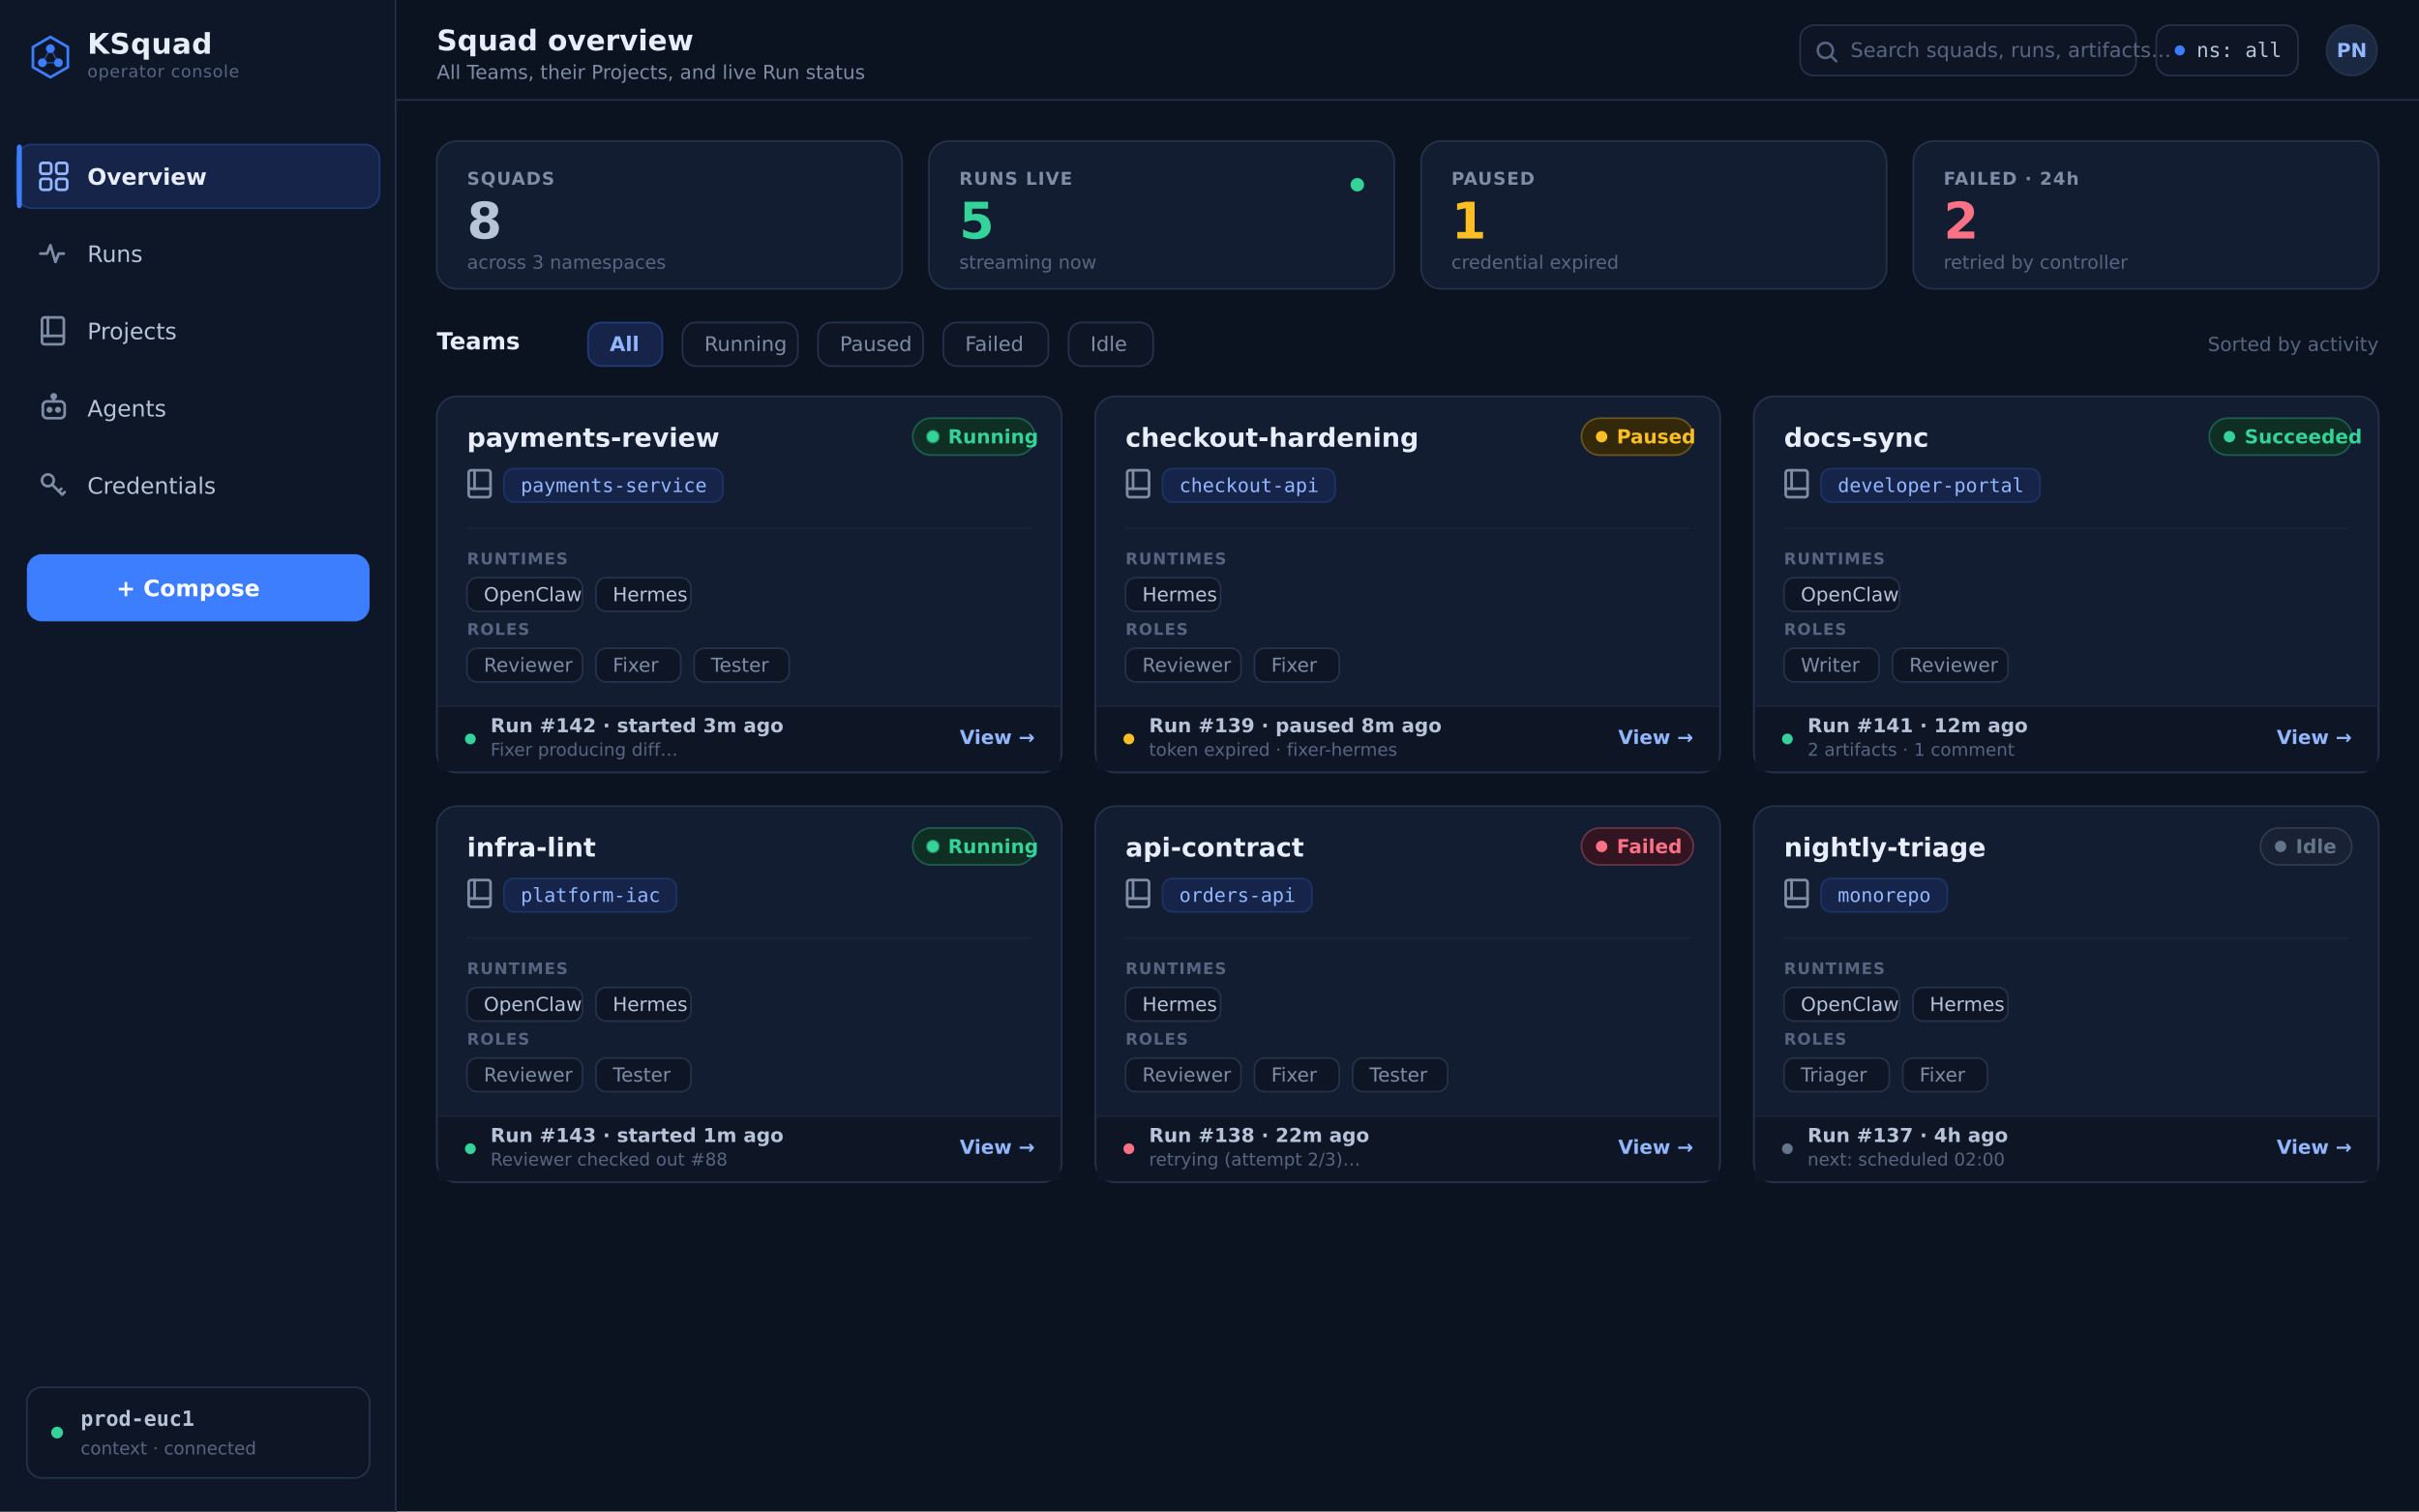
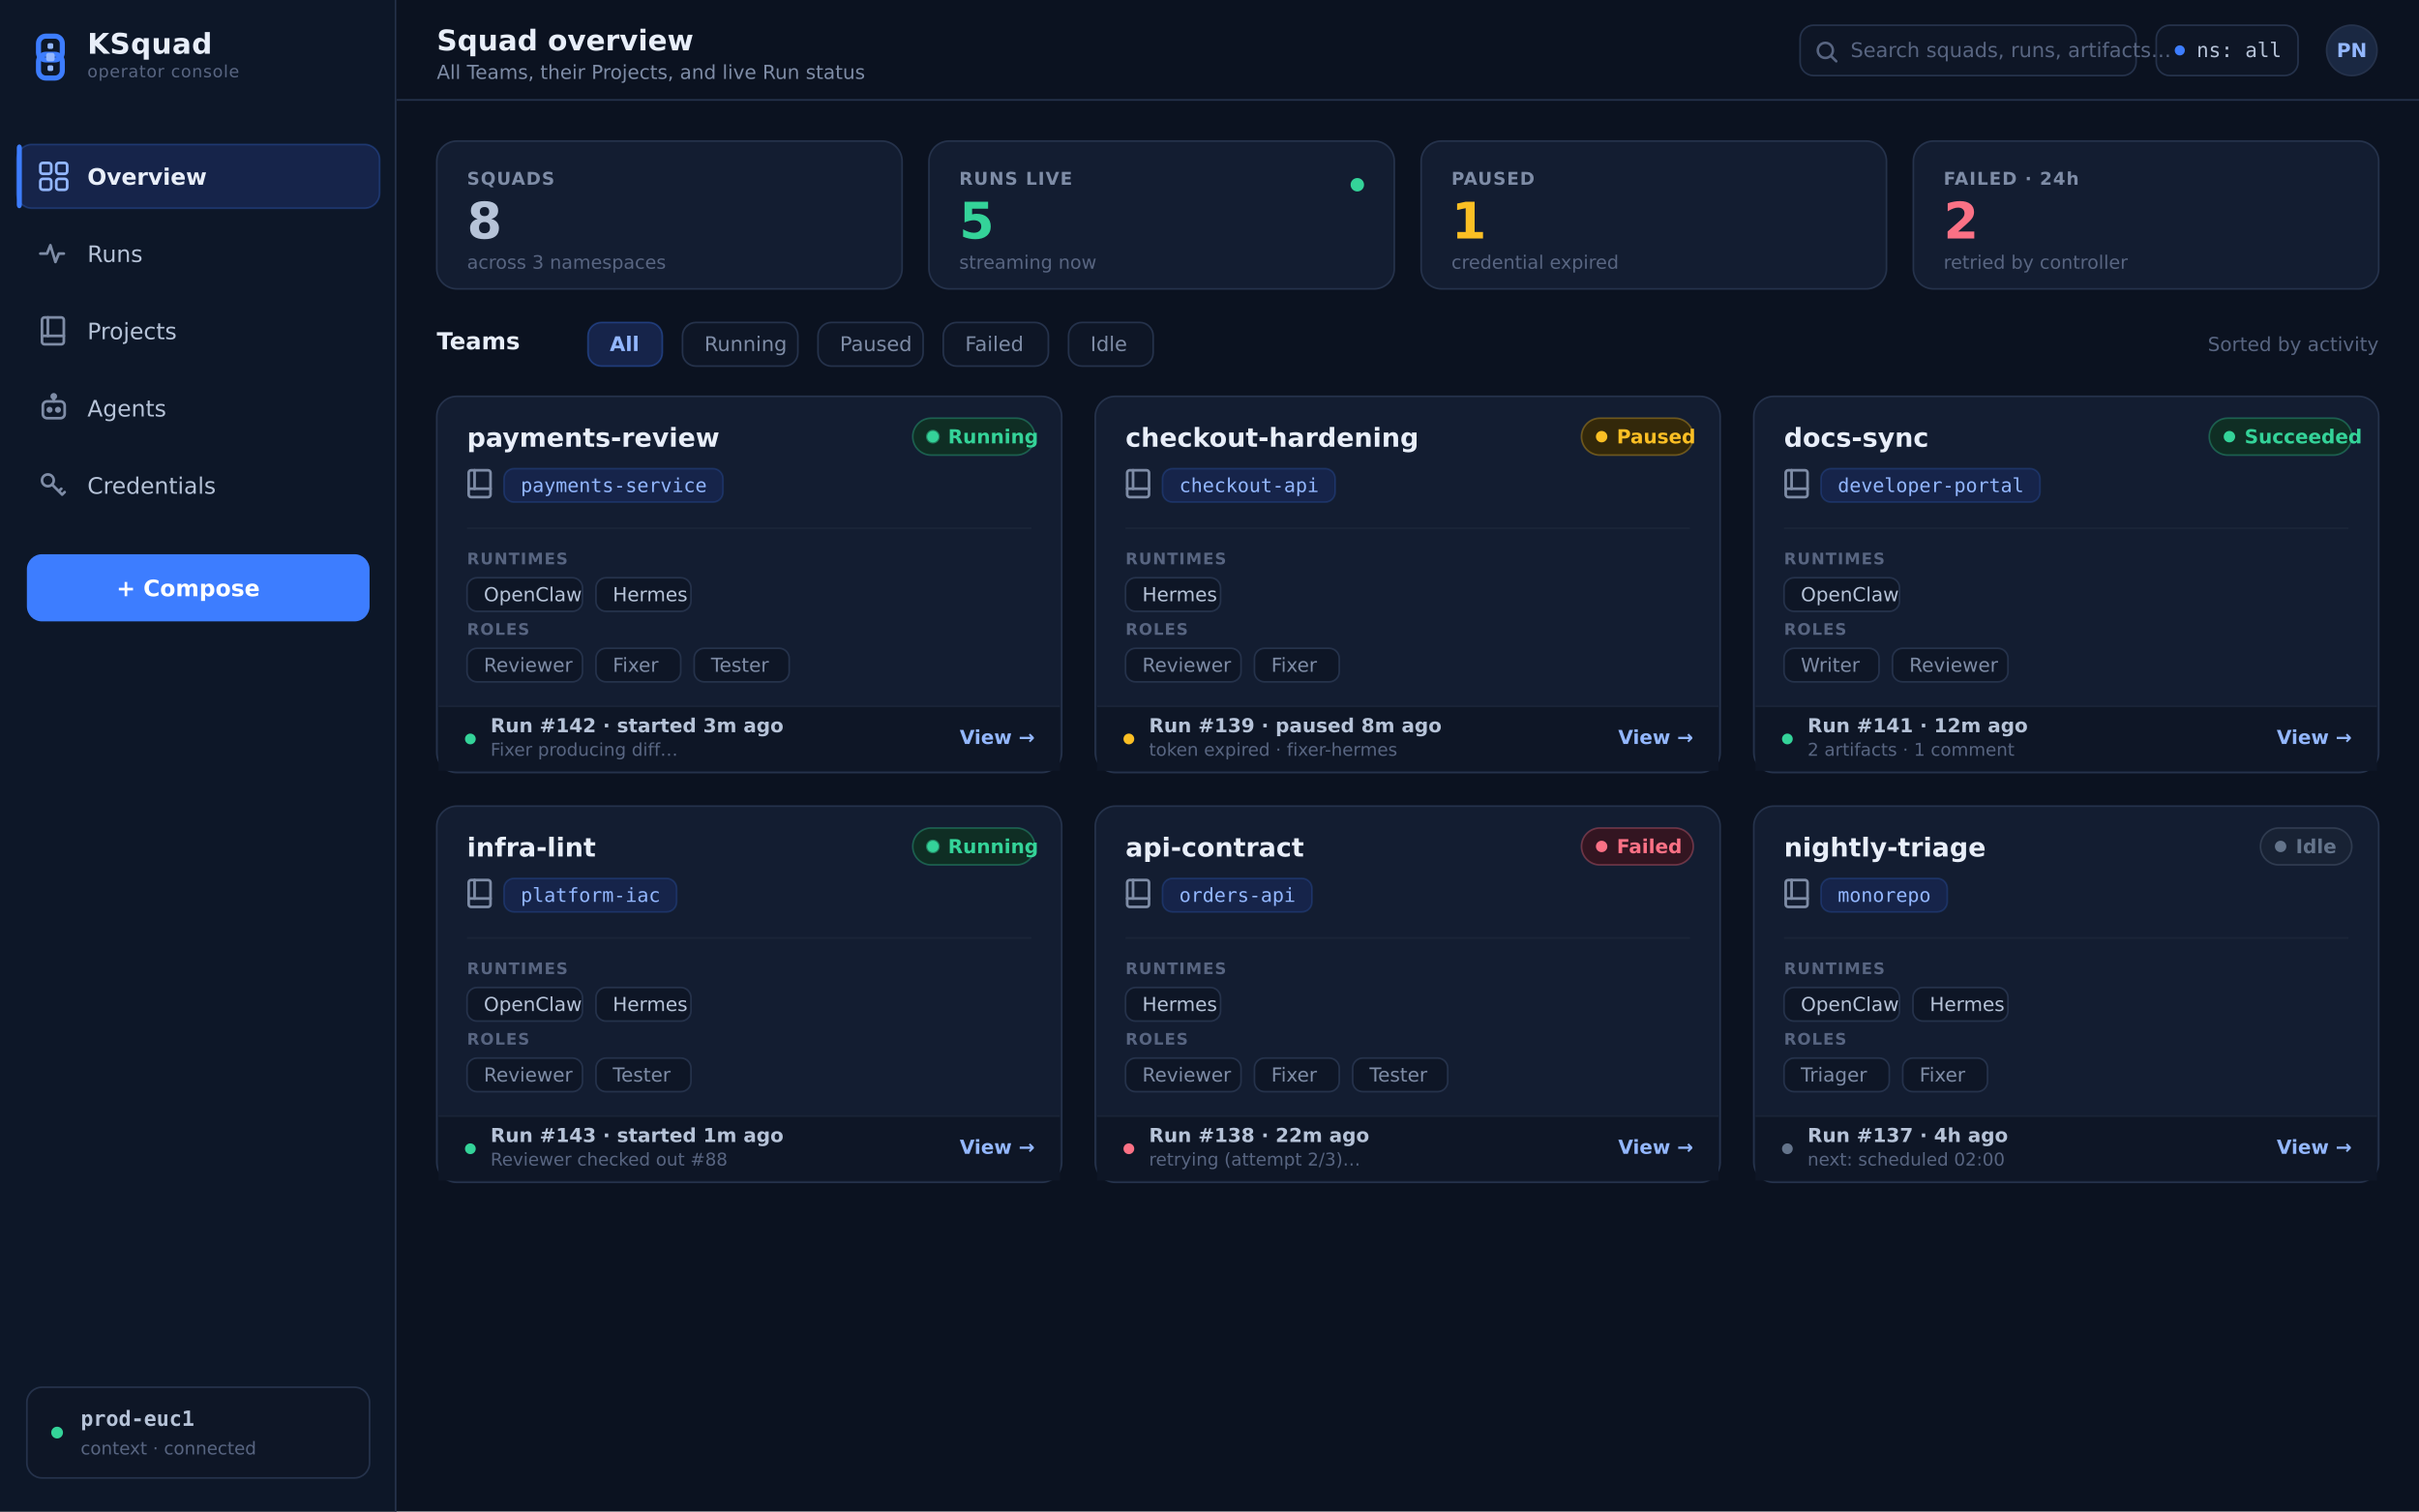
<svg xmlns="http://www.w3.org/2000/svg" width="1440" height="900" viewBox="0 0 1440 900" font-family="DejaVu Sans">
  <rect x="0" y="0" width="1440" height="900" rx="0" ry="0" fill="#0B1220" stroke="none" stroke-width="1" />
  <rect x="0" y="0" width="236" height="900" rx="0" ry="0" fill="#0D1728" stroke="none" stroke-width="1" />
  <rect x="235" y="0" width="1" height="900" rx="0" ry="0" fill="#25324B" stroke="none" stroke-width="1" />
-   <polygon points="40.4,28.0 40.4,40.0 30.0,46.0 19.6,40.0 19.6,28.0 30.0,22.0" fill="none" stroke="#3D7DFF" stroke-width="1.6" />
-   <path d="M30 28.96 L25.2 37.36 L34.8 37.36 Z" fill="none" stroke="#3D7DFF" stroke-width="1" opacity="0.45" />
-   <circle cx="30" cy="28.96" r="2.6" fill="#3D7DFF" />
-   <circle cx="25.2" cy="37.36" r="2.6" fill="#3D7DFF" />
-   <circle cx="34.8" cy="37.36" r="2.6" fill="#3D7DFF" />
+   <g transform="translate(30,34) scale(0.33735) translate(-50,-50)">
+     <rect x="29" y="45" width="42" height="42" rx="13" fill="none" stroke="#3D7DFF" stroke-width="9" />
+     <rect x="29" y="13" width="42" height="42" rx="13" fill="none" stroke="#3D7DFF" stroke-width="9" />
+     <rect x="45" y="25.5" width="10" height="10" rx="2.8" fill="#93B7FF" />
+     <rect x="45" y="64.5" width="10" height="10" rx="2.8" fill="#93B7FF" />
+     <rect x="42.5" y="42.5" width="15" height="15" rx="4.2" fill="#93B7FF" />
+   </g>
  <text x="52" y="32" font-family="DejaVu Sans" font-size="17" fill="#E8EEF9" font-weight="700" text-anchor="start" letter-spacing="0.2">KSquad</text>
  <text x="52" y="46" font-family="DejaVu Sans" font-size="10" fill="#586581" font-weight="400" text-anchor="start" letter-spacing="0.4">operator console</text>
  <rect x="10" y="86" width="216" height="38" rx="9" ry="9" fill="#16244A" stroke="#3D7DFF44" stroke-width="1" />
  <rect x="10" y="86" width="3" height="38" rx="2" ry="2" fill="#3D7DFF" stroke="none" stroke-width="1" />
  <g fill="none" stroke="#93B7FF" stroke-width="1.6" stroke-linecap="round" stroke-linejoin="round">
    <rect x="24" y="97" width="6.5" height="6.5" rx="1.5" />
    <rect x="33.5" y="97" width="6.5" height="6.5" rx="1.5" />
    <rect x="24" y="106.5" width="6.5" height="6.5" rx="1.5" />
    <rect x="33.5" y="106.5" width="6.5" height="6.5" rx="1.5" />
  </g>
  <text x="52" y="110" font-family="DejaVu Sans" font-size="13.5" fill="#E8EEF9" font-weight="600" text-anchor="start">Overview</text>
  <g fill="none" stroke="#7E8CA6" stroke-width="1.6" stroke-linecap="round" stroke-linejoin="round">
    <path d="M24 151 h4 l2 -5 l3 10 l2 -5 h3" />
  </g>
  <text x="52" y="156" font-family="DejaVu Sans" font-size="13.5" fill="#B6C3D8" font-weight="500" text-anchor="start">Runs</text>
  <g fill="none" stroke="#7E8CA6" stroke-width="1.6" stroke-linecap="round" stroke-linejoin="round">
    <rect x="25" y="189" width="13" height="16" rx="1.5" />
    <path d="M25 200 h13" />
    <path d="M28.5 189 v11" />
  </g>
  <text x="52" y="202" font-family="DejaVu Sans" font-size="13.5" fill="#B6C3D8" font-weight="500" text-anchor="start">Projects</text>
  <g fill="none" stroke="#7E8CA6" stroke-width="1.6" stroke-linecap="round" stroke-linejoin="round">
    <rect x="25.5" y="239" width="13" height="10" rx="2.5" />
    <path d="M32 236 v3" />
    <circle cx="32" cy="236" r="1.2" fill="#7E8CA6" />
    <circle cx="29.5" cy="244" r="1" fill="#7E8CA6" />
    <circle cx="34.5" cy="244" r="1" fill="#7E8CA6" />
  </g>
  <text x="52" y="248" font-family="DejaVu Sans" font-size="13.5" fill="#B6C3D8" font-weight="500" text-anchor="start">Agents</text>
  <g fill="none" stroke="#7E8CA6" stroke-width="1.6" stroke-linecap="round" stroke-linejoin="round">
    <circle cx="28.5" cy="286" r="3.5" />
    <path d="M31 288.5 l6 6 M35 292.5 l1.5 -1.5 M37 294.5 l1.5 -1.5" />
  </g>
  <text x="52" y="294" font-family="DejaVu Sans" font-size="13.5" fill="#B6C3D8" font-weight="500" text-anchor="start">Credentials</text>
  <rect x="16" y="330" width="204" height="40" rx="9" ry="9" fill="#3D7DFF" stroke="none" stroke-width="1" />
  <text x="112" y="355" font-family="DejaVu Sans" font-size="13.5" fill="#fff" font-weight="600" text-anchor="middle">+  Compose</text>
  <rect x="16" y="826" width="204" height="54" rx="9" ry="9" fill="#0E1626" stroke="#25324B" stroke-width="1" />
  <circle cx="34" cy="853" r="3.5" fill="#34D399" />
  <text x="48" y="849" font-family="DejaVu Sans Mono" font-size="12.5" fill="#B6C3D8" font-weight="600" text-anchor="start">prod-euc1</text>
  <text x="48" y="866" font-family="DejaVu Sans" font-size="10.5" fill="#586581" font-weight="400" text-anchor="start">context · connected</text>
  <rect x="236" y="0" width="1204" height="60" rx="0" ry="0" fill="#0B1220" stroke="none" stroke-width="1" />
  <rect x="236" y="59" width="1204" height="1" rx="0" ry="0" fill="#25324B" stroke="none" stroke-width="1" />
  <text x="260" y="30" font-family="DejaVu Sans" font-size="17" fill="#E8EEF9" font-weight="700" text-anchor="start">Squad overview</text>
  <text x="260" y="47" font-family="DejaVu Sans" font-size="11.5" fill="#7E8CA6" font-weight="400" text-anchor="start">All Teams, their Projects, and live Run status</text>
  <circle cx="1400" cy="30" r="15" fill="#1A2842" stroke="#25324B" />
  <text x="1400" y="34" font-family="DejaVu Sans" font-size="11.5" fill="#93B7FF" font-weight="700" text-anchor="middle">PN</text>
  <rect x="1283.6" y="15" width="84.4" height="30" rx="8" ry="8" fill="#0E1626" stroke="#25324B" stroke-width="1" />
  <circle cx="1297.6" cy="30" r="3" fill="#3D7DFF" />
  <text x="1307.6" y="34" font-family="DejaVu Sans Mono" font-size="12" fill="#B6C3D8" font-weight="400" text-anchor="start">ns: all</text>
  <rect x="1071.6" y="15" width="200" height="30" rx="8" ry="8" fill="#0E1626" stroke="#25324B" stroke-width="1" />
  <circle cx="1086.6" cy="30" r="4.5" fill="none" stroke="#586581" stroke-width="1.5" />
  <path d="M1090.1 33.5 l3 3" stroke="#586581" stroke-width="1.5" stroke-linecap="round" />
  <text x="1101.6" y="34" font-family="DejaVu Sans" font-size="12" fill="#586581" font-weight="400" text-anchor="start">Search squads, runs, artifacts…</text>
  <rect x="260" y="84" width="277" height="88" rx="12" ry="12" fill="#131D31" stroke="#25324B" stroke-width="1" />
  <text x="278" y="110" font-family="DejaVu Sans" font-size="10.5" fill="#7E8CA6" font-weight="600" text-anchor="start" letter-spacing="0.6">SQUADS</text>
  <text x="278" y="142" font-family="DejaVu Sans" font-size="30" fill="#B6C3D8" font-weight="700" text-anchor="start">8</text>
  <text x="278" y="160" font-family="DejaVu Sans" font-size="11" fill="#586581" font-weight="400" text-anchor="start">across 3 namespaces</text>
  <rect x="553" y="84" width="277" height="88" rx="12" ry="12" fill="#131D31" stroke="#25324B" stroke-width="1" />
  <text x="571" y="110" font-family="DejaVu Sans" font-size="10.5" fill="#7E8CA6" font-weight="600" text-anchor="start" letter-spacing="0.6">RUNS LIVE</text>
  <text x="571" y="142" font-family="DejaVu Sans" font-size="30" fill="#34D399" font-weight="700" text-anchor="start">5</text>
  <text x="571" y="160" font-family="DejaVu Sans" font-size="11" fill="#586581" font-weight="400" text-anchor="start">streaming now</text>
  <circle cx="808" cy="110" r="4" fill="#34D399">
    <animate attributeName="opacity" values="1;0.3;1" dur="1.6s" repeatCount="indefinite" />
  </circle>
  <rect x="846" y="84" width="277" height="88" rx="12" ry="12" fill="#131D31" stroke="#25324B" stroke-width="1" />
  <text x="864" y="110" font-family="DejaVu Sans" font-size="10.5" fill="#7E8CA6" font-weight="600" text-anchor="start" letter-spacing="0.6">PAUSED</text>
  <text x="864" y="142" font-family="DejaVu Sans" font-size="30" fill="#FBBF24" font-weight="700" text-anchor="start">1</text>
  <text x="864" y="160" font-family="DejaVu Sans" font-size="11" fill="#586581" font-weight="400" text-anchor="start">credential expired</text>
  <rect x="1139" y="84" width="277" height="88" rx="12" ry="12" fill="#131D31" stroke="#25324B" stroke-width="1" />
  <text x="1157" y="110" font-family="DejaVu Sans" font-size="10.5" fill="#7E8CA6" font-weight="600" text-anchor="start" letter-spacing="0.6">FAILED · 24h</text>
  <text x="1157" y="142" font-family="DejaVu Sans" font-size="30" fill="#FB7185" font-weight="700" text-anchor="start">2</text>
  <text x="1157" y="160" font-family="DejaVu Sans" font-size="11" fill="#586581" font-weight="400" text-anchor="start">retried by controller</text>
  <text x="260" y="208" font-family="DejaVu Sans" font-size="14" fill="#E8EEF9" font-weight="700" text-anchor="start">Teams</text>
  <rect x="350" y="192" width="44.285" height="26" rx="8" ry="8" fill="#16244A" stroke="#3D7DFF55" stroke-width="1" />
  <text x="363" y="209" font-family="DejaVu Sans" font-size="12" fill="#93B7FF" font-weight="600" text-anchor="start">All</text>
  <rect x="406.285" y="192" width="68.665" height="26" rx="8" ry="8" fill="#0E1626" stroke="#25324B" stroke-width="1" />
  <text x="419.285" y="209" font-family="DejaVu Sans" font-size="12" fill="#7E8CA6" font-weight="500" text-anchor="start">Running</text>
  <rect x="486.95" y="192" width="62.57" height="26" rx="8" ry="8" fill="#0E1626" stroke="#25324B" stroke-width="1" />
  <text x="499.95" y="209" font-family="DejaVu Sans" font-size="12" fill="#7E8CA6" font-weight="500" text-anchor="start">Paused</text>
  <rect x="561.52" y="192" width="62.57" height="26" rx="8" ry="8" fill="#0E1626" stroke="#25324B" stroke-width="1" />
  <text x="574.52" y="209" font-family="DejaVu Sans" font-size="12" fill="#7E8CA6" font-weight="500" text-anchor="start">Failed</text>
  <rect x="636.09" y="192" width="50.38" height="26" rx="8" ry="8" fill="#0E1626" stroke="#25324B" stroke-width="1" />
  <text x="649.09" y="209" font-family="DejaVu Sans" font-size="12" fill="#7E8CA6" font-weight="500" text-anchor="start">Idle</text>
  <text x="1416" y="209" font-family="DejaVu Sans" font-size="11.5" fill="#586581" font-weight="400" text-anchor="end">Sorted by activity</text>
  <rect x="260" y="236" width="372" height="224" rx="12" ry="12" fill="#131D31" stroke="#25324B" stroke-width="1" />
  <text x="278" y="266" font-family="DejaVu Sans" font-size="15.5" fill="#E8EEF9" font-weight="700" text-anchor="start">payments-review</text>
  <rect x="543.335" y="249" width="72.665" height="22" rx="11" ry="11" fill="#0F2E24" stroke="#34D39955" stroke-width="1" />
  <circle cx="555.335" cy="260" r="3.4" fill="#34D399" />
  <circle cx="555.335" cy="260" r="3.4" fill="none" stroke="#34D399" stroke-width="1.4" opacity="0.5">
    <animate attributeName="r" values="3.4;8;3.4" dur="1.8s" repeatCount="indefinite" />
    <animate attributeName="opacity" values="0.55;0;0.55" dur="1.8s" repeatCount="indefinite" />
  </circle>
  <text x="564.335" y="264" font-family="DejaVu Sans" font-size="11.5" fill="#34D399" font-weight="600" text-anchor="start">Running</text>
  <g fill="none" stroke="#7E8CA6" stroke-width="1.6" stroke-linecap="round" stroke-linejoin="round">
    <rect x="279" y="280" width="13" height="16" rx="1.5" />
    <path d="M279 291 h13" />
    <path d="M282.5 280 v11" />
  </g>
  <rect x="300" y="279" width="130.4" height="20" rx="6" ry="6" fill="#16244A" stroke="#3D7DFF33" stroke-width="1" />
  <text x="310" y="293" font-family="DejaVu Sans Mono" font-size="11.5" fill="#93B7FF" font-weight="400" text-anchor="start">payments-service</text>
  <rect x="278" y="314" width="336" height="1" rx="0" ry="0" fill="#1A2438" stroke="none" stroke-width="1" />
  <text x="278" y="336" font-family="DejaVu Sans" font-size="9.5" fill="#586581" font-weight="600" text-anchor="start" letter-spacing="0.6">RUNTIMES</text>
  <rect x="278" y="344" width="68.76" height="20" rx="6" ry="6" fill="#0E1626" stroke="#25324B" stroke-width="1" />
  <text x="288" y="358" font-family="DejaVu Sans" font-size="11.5" fill="#B6C3D8" font-weight="400" text-anchor="start">OpenClaw</text>
  <rect x="354.76" y="344" width="56.57" height="20" rx="6" ry="6" fill="#0E1626" stroke="#25324B" stroke-width="1" />
  <text x="364.76" y="358" font-family="DejaVu Sans" font-size="11.5" fill="#B6C3D8" font-weight="400" text-anchor="start">Hermes</text>
  <text x="278" y="378" font-family="DejaVu Sans" font-size="9.5" fill="#586581" font-weight="600" text-anchor="start" letter-spacing="0.6">ROLES</text>
  <rect x="278" y="386" width="68.76" height="20" rx="6" ry="6" fill="#0E1626" stroke="#25324B" stroke-width="1" />
  <text x="288" y="400" font-family="DejaVu Sans" font-size="11.5" fill="#7E8CA6" font-weight="400" text-anchor="start">Reviewer</text>
  <rect x="354.76" y="386" width="50.475" height="20" rx="6" ry="6" fill="#0E1626" stroke="#25324B" stroke-width="1" />
  <text x="364.76" y="400" font-family="DejaVu Sans" font-size="11.5" fill="#7E8CA6" font-weight="400" text-anchor="start">Fixer</text>
  <rect x="413.235" y="386" width="56.57" height="20" rx="6" ry="6" fill="#0E1626" stroke="#25324B" stroke-width="1" />
  <text x="423.235" y="400" font-family="DejaVu Sans" font-size="11.5" fill="#7E8CA6" font-weight="400" text-anchor="start">Tester</text>
  <rect x="261" y="420" width="370" height="39" rx="0" ry="0" fill="#0E1626" stroke="none" stroke-width="1" />
  <rect x="261" y="420" width="370" height="1" rx="0" ry="0" fill="#1A2438" stroke="none" stroke-width="1" />
  <circle cx="280" cy="440" r="3.2" fill="#34D399" />
  <text x="292" y="436" font-family="DejaVu Sans" font-size="11.5" fill="#B6C3D8" font-weight="600" text-anchor="start">Run #142 · started 3m ago</text>
  <text x="292" y="450" font-family="DejaVu Sans" font-size="10.5" fill="#586581" font-weight="400" text-anchor="start">Fixer producing diff…</text>
  <text x="616" y="443" font-family="DejaVu Sans" font-size="11.5" fill="#93B7FF" font-weight="600" text-anchor="end">View →</text>
  <rect x="652" y="236" width="372" height="224" rx="12" ry="12" fill="#131D31" stroke="#25324B" stroke-width="1" />
  <text x="670" y="266" font-family="DejaVu Sans" font-size="15.5" fill="#E8EEF9" font-weight="700" text-anchor="start">checkout-hardening</text>
  <rect x="941.43" y="249" width="66.57" height="22" rx="11" ry="11" fill="#33280A" stroke="#FBBF2455" stroke-width="1" />
  <circle cx="953.43" cy="260" r="3.4" fill="#FBBF24" />
  <text x="962.43" y="264" font-family="DejaVu Sans" font-size="11.5" fill="#FBBF24" font-weight="600" text-anchor="start">Paused</text>
  <g fill="none" stroke="#7E8CA6" stroke-width="1.6" stroke-linecap="round" stroke-linejoin="round">
    <rect x="671" y="280" width="13" height="16" rx="1.5" />
    <path d="M671 291 h13" />
    <path d="M674.5 280 v11" />
  </g>
  <rect x="692" y="279" width="102.8" height="20" rx="6" ry="6" fill="#16244A" stroke="#3D7DFF33" stroke-width="1" />
  <text x="702" y="293" font-family="DejaVu Sans Mono" font-size="11.5" fill="#93B7FF" font-weight="400" text-anchor="start">checkout-api</text>
  <rect x="670" y="314" width="336" height="1" rx="0" ry="0" fill="#1A2438" stroke="none" stroke-width="1" />
  <text x="670" y="336" font-family="DejaVu Sans" font-size="9.5" fill="#586581" font-weight="600" text-anchor="start" letter-spacing="0.6">RUNTIMES</text>
  <rect x="670" y="344" width="56.57" height="20" rx="6" ry="6" fill="#0E1626" stroke="#25324B" stroke-width="1" />
  <text x="680" y="358" font-family="DejaVu Sans" font-size="11.5" fill="#B6C3D8" font-weight="400" text-anchor="start">Hermes</text>
  <text x="670" y="378" font-family="DejaVu Sans" font-size="9.5" fill="#586581" font-weight="600" text-anchor="start" letter-spacing="0.6">ROLES</text>
  <rect x="670" y="386" width="68.76" height="20" rx="6" ry="6" fill="#0E1626" stroke="#25324B" stroke-width="1" />
  <text x="680" y="400" font-family="DejaVu Sans" font-size="11.5" fill="#7E8CA6" font-weight="400" text-anchor="start">Reviewer</text>
  <rect x="746.76" y="386" width="50.475" height="20" rx="6" ry="6" fill="#0E1626" stroke="#25324B" stroke-width="1" />
  <text x="756.76" y="400" font-family="DejaVu Sans" font-size="11.5" fill="#7E8CA6" font-weight="400" text-anchor="start">Fixer</text>
  <rect x="653" y="420" width="370" height="39" rx="0" ry="0" fill="#0E1626" stroke="none" stroke-width="1" />
  <rect x="653" y="420" width="370" height="1" rx="0" ry="0" fill="#1A2438" stroke="none" stroke-width="1" />
  <circle cx="672" cy="440" r="3.2" fill="#FBBF24" />
  <text x="684" y="436" font-family="DejaVu Sans" font-size="11.5" fill="#B6C3D8" font-weight="600" text-anchor="start">Run #139 · paused 8m ago</text>
  <text x="684" y="450" font-family="DejaVu Sans" font-size="10.5" fill="#586581" font-weight="400" text-anchor="start">token expired · fixer-hermes</text>
  <text x="1008" y="443" font-family="DejaVu Sans" font-size="11.5" fill="#93B7FF" font-weight="600" text-anchor="end">View →</text>
  <rect x="1044" y="236" width="372" height="224" rx="12" ry="12" fill="#131D31" stroke="#25324B" stroke-width="1" />
  <text x="1062" y="266" font-family="DejaVu Sans" font-size="15.5" fill="#E8EEF9" font-weight="700" text-anchor="start">docs-sync</text>
  <rect x="1315.145" y="249" width="84.855" height="22" rx="11" ry="11" fill="#0F2E24" stroke="#34D39955" stroke-width="1" />
  <circle cx="1327.145" cy="260" r="3.4" fill="#34D399" />
  <text x="1336.145" y="264" font-family="DejaVu Sans" font-size="11.5" fill="#34D399" font-weight="600" text-anchor="start">Succeeded</text>
  <g fill="none" stroke="#7E8CA6" stroke-width="1.6" stroke-linecap="round" stroke-linejoin="round">
    <rect x="1063" y="280" width="13" height="16" rx="1.5" />
    <path d="M1063 291 h13" />
    <path d="M1066.5 280 v11" />
  </g>
  <rect x="1084" y="279" width="130.4" height="20" rx="6" ry="6" fill="#16244A" stroke="#3D7DFF33" stroke-width="1" />
  <text x="1094" y="293" font-family="DejaVu Sans Mono" font-size="11.5" fill="#93B7FF" font-weight="400" text-anchor="start">developer-portal</text>
  <rect x="1062" y="314" width="336" height="1" rx="0" ry="0" fill="#1A2438" stroke="none" stroke-width="1" />
  <text x="1062" y="336" font-family="DejaVu Sans" font-size="9.5" fill="#586581" font-weight="600" text-anchor="start" letter-spacing="0.6">RUNTIMES</text>
  <rect x="1062" y="344" width="68.76" height="20" rx="6" ry="6" fill="#0E1626" stroke="#25324B" stroke-width="1" />
  <text x="1072" y="358" font-family="DejaVu Sans" font-size="11.5" fill="#B6C3D8" font-weight="400" text-anchor="start">OpenClaw</text>
  <text x="1062" y="378" font-family="DejaVu Sans" font-size="9.5" fill="#586581" font-weight="600" text-anchor="start" letter-spacing="0.6">ROLES</text>
  <rect x="1062" y="386" width="56.57" height="20" rx="6" ry="6" fill="#0E1626" stroke="#25324B" stroke-width="1" />
  <text x="1072" y="400" font-family="DejaVu Sans" font-size="11.5" fill="#7E8CA6" font-weight="400" text-anchor="start">Writer</text>
  <rect x="1126.57" y="386" width="68.76" height="20" rx="6" ry="6" fill="#0E1626" stroke="#25324B" stroke-width="1" />
  <text x="1136.57" y="400" font-family="DejaVu Sans" font-size="11.5" fill="#7E8CA6" font-weight="400" text-anchor="start">Reviewer</text>
  <rect x="1045" y="420" width="370" height="39" rx="0" ry="0" fill="#0E1626" stroke="none" stroke-width="1" />
  <rect x="1045" y="420" width="370" height="1" rx="0" ry="0" fill="#1A2438" stroke="none" stroke-width="1" />
  <circle cx="1064" cy="440" r="3.2" fill="#34D399" />
  <text x="1076" y="436" font-family="DejaVu Sans" font-size="11.5" fill="#B6C3D8" font-weight="600" text-anchor="start">Run #141 · 12m ago</text>
  <text x="1076" y="450" font-family="DejaVu Sans" font-size="10.5" fill="#586581" font-weight="400" text-anchor="start">2 artifacts · 1 comment</text>
  <text x="1400" y="443" font-family="DejaVu Sans" font-size="11.5" fill="#93B7FF" font-weight="600" text-anchor="end">View →</text>
  <rect x="260" y="480" width="372" height="224" rx="12" ry="12" fill="#131D31" stroke="#25324B" stroke-width="1" />
  <text x="278" y="510" font-family="DejaVu Sans" font-size="15.5" fill="#E8EEF9" font-weight="700" text-anchor="start">infra-lint</text>
  <rect x="543.335" y="493" width="72.665" height="22" rx="11" ry="11" fill="#0F2E24" stroke="#34D39955" stroke-width="1" />
  <circle cx="555.335" cy="504" r="3.4" fill="#34D399" />
  <circle cx="555.335" cy="504" r="3.4" fill="none" stroke="#34D399" stroke-width="1.4" opacity="0.5">
    <animate attributeName="r" values="3.4;8;3.4" dur="1.8s" repeatCount="indefinite" />
    <animate attributeName="opacity" values="0.55;0;0.55" dur="1.8s" repeatCount="indefinite" />
  </circle>
  <text x="564.335" y="508" font-family="DejaVu Sans" font-size="11.5" fill="#34D399" font-weight="600" text-anchor="start">Running</text>
  <g fill="none" stroke="#7E8CA6" stroke-width="1.6" stroke-linecap="round" stroke-linejoin="round">
    <rect x="279" y="524" width="13" height="16" rx="1.5" />
    <path d="M279 535 h13" />
    <path d="M282.5 524 v11" />
  </g>
  <rect x="300" y="523" width="102.8" height="20" rx="6" ry="6" fill="#16244A" stroke="#3D7DFF33" stroke-width="1" />
  <text x="310" y="537" font-family="DejaVu Sans Mono" font-size="11.5" fill="#93B7FF" font-weight="400" text-anchor="start">platform-iac</text>
  <rect x="278" y="558" width="336" height="1" rx="0" ry="0" fill="#1A2438" stroke="none" stroke-width="1" />
  <text x="278" y="580" font-family="DejaVu Sans" font-size="9.5" fill="#586581" font-weight="600" text-anchor="start" letter-spacing="0.6">RUNTIMES</text>
  <rect x="278" y="588" width="68.76" height="20" rx="6" ry="6" fill="#0E1626" stroke="#25324B" stroke-width="1" />
  <text x="288" y="602" font-family="DejaVu Sans" font-size="11.5" fill="#B6C3D8" font-weight="400" text-anchor="start">OpenClaw</text>
  <rect x="354.76" y="588" width="56.57" height="20" rx="6" ry="6" fill="#0E1626" stroke="#25324B" stroke-width="1" />
  <text x="364.76" y="602" font-family="DejaVu Sans" font-size="11.5" fill="#B6C3D8" font-weight="400" text-anchor="start">Hermes</text>
  <text x="278" y="622" font-family="DejaVu Sans" font-size="9.5" fill="#586581" font-weight="600" text-anchor="start" letter-spacing="0.6">ROLES</text>
  <rect x="278" y="630" width="68.76" height="20" rx="6" ry="6" fill="#0E1626" stroke="#25324B" stroke-width="1" />
  <text x="288" y="644" font-family="DejaVu Sans" font-size="11.5" fill="#7E8CA6" font-weight="400" text-anchor="start">Reviewer</text>
  <rect x="354.76" y="630" width="56.57" height="20" rx="6" ry="6" fill="#0E1626" stroke="#25324B" stroke-width="1" />
  <text x="364.76" y="644" font-family="DejaVu Sans" font-size="11.5" fill="#7E8CA6" font-weight="400" text-anchor="start">Tester</text>
  <rect x="261" y="664" width="370" height="39" rx="0" ry="0" fill="#0E1626" stroke="none" stroke-width="1" />
  <rect x="261" y="664" width="370" height="1" rx="0" ry="0" fill="#1A2438" stroke="none" stroke-width="1" />
  <circle cx="280" cy="684" r="3.2" fill="#34D399" />
  <text x="292" y="680" font-family="DejaVu Sans" font-size="11.5" fill="#B6C3D8" font-weight="600" text-anchor="start">Run #143 · started 1m ago</text>
  <text x="292" y="694" font-family="DejaVu Sans" font-size="10.5" fill="#586581" font-weight="400" text-anchor="start">Reviewer checked out #88</text>
  <text x="616" y="687" font-family="DejaVu Sans" font-size="11.5" fill="#93B7FF" font-weight="600" text-anchor="end">View →</text>
  <rect x="652" y="480" width="372" height="224" rx="12" ry="12" fill="#131D31" stroke="#25324B" stroke-width="1" />
  <text x="670" y="510" font-family="DejaVu Sans" font-size="15.5" fill="#E8EEF9" font-weight="700" text-anchor="start">api-contract</text>
  <rect x="941.43" y="493" width="66.57" height="22" rx="11" ry="11" fill="#331521" stroke="#FB718555" stroke-width="1" />
  <circle cx="953.43" cy="504" r="3.4" fill="#FB7185" />
  <text x="962.43" y="508" font-family="DejaVu Sans" font-size="11.5" fill="#FB7185" font-weight="600" text-anchor="start">Failed</text>
  <g fill="none" stroke="#7E8CA6" stroke-width="1.6" stroke-linecap="round" stroke-linejoin="round">
    <rect x="671" y="524" width="13" height="16" rx="1.5" />
    <path d="M671 535 h13" />
    <path d="M674.5 524 v11" />
  </g>
  <rect x="692" y="523" width="89" height="20" rx="6" ry="6" fill="#16244A" stroke="#3D7DFF33" stroke-width="1" />
  <text x="702" y="537" font-family="DejaVu Sans Mono" font-size="11.5" fill="#93B7FF" font-weight="400" text-anchor="start">orders-api</text>
  <rect x="670" y="558" width="336" height="1" rx="0" ry="0" fill="#1A2438" stroke="none" stroke-width="1" />
  <text x="670" y="580" font-family="DejaVu Sans" font-size="9.5" fill="#586581" font-weight="600" text-anchor="start" letter-spacing="0.6">RUNTIMES</text>
  <rect x="670" y="588" width="56.57" height="20" rx="6" ry="6" fill="#0E1626" stroke="#25324B" stroke-width="1" />
  <text x="680" y="602" font-family="DejaVu Sans" font-size="11.5" fill="#B6C3D8" font-weight="400" text-anchor="start">Hermes</text>
  <text x="670" y="622" font-family="DejaVu Sans" font-size="9.5" fill="#586581" font-weight="600" text-anchor="start" letter-spacing="0.6">ROLES</text>
  <rect x="670" y="630" width="68.76" height="20" rx="6" ry="6" fill="#0E1626" stroke="#25324B" stroke-width="1" />
  <text x="680" y="644" font-family="DejaVu Sans" font-size="11.5" fill="#7E8CA6" font-weight="400" text-anchor="start">Reviewer</text>
  <rect x="746.76" y="630" width="50.475" height="20" rx="6" ry="6" fill="#0E1626" stroke="#25324B" stroke-width="1" />
  <text x="756.76" y="644" font-family="DejaVu Sans" font-size="11.5" fill="#7E8CA6" font-weight="400" text-anchor="start">Fixer</text>
  <rect x="805.235" y="630" width="56.57" height="20" rx="6" ry="6" fill="#0E1626" stroke="#25324B" stroke-width="1" />
  <text x="815.235" y="644" font-family="DejaVu Sans" font-size="11.5" fill="#7E8CA6" font-weight="400" text-anchor="start">Tester</text>
  <rect x="653" y="664" width="370" height="39" rx="0" ry="0" fill="#0E1626" stroke="none" stroke-width="1" />
  <rect x="653" y="664" width="370" height="1" rx="0" ry="0" fill="#1A2438" stroke="none" stroke-width="1" />
  <circle cx="672" cy="684" r="3.2" fill="#FB7185" />
  <text x="684" y="680" font-family="DejaVu Sans" font-size="11.5" fill="#B6C3D8" font-weight="600" text-anchor="start">Run #138 · 22m ago</text>
  <text x="684" y="694" font-family="DejaVu Sans" font-size="10.5" fill="#586581" font-weight="400" text-anchor="start">retrying (attempt 2/3)…</text>
  <text x="1008" y="687" font-family="DejaVu Sans" font-size="11.5" fill="#93B7FF" font-weight="600" text-anchor="end">View →</text>
  <rect x="1044" y="480" width="372" height="224" rx="12" ry="12" fill="#131D31" stroke="#25324B" stroke-width="1" />
  <text x="1062" y="510" font-family="DejaVu Sans" font-size="15.5" fill="#E8EEF9" font-weight="700" text-anchor="start">nightly-triage</text>
  <rect x="1345.62" y="493" width="54.38" height="22" rx="11" ry="11" fill="#182234" stroke="#64748B55" stroke-width="1" />
  <circle cx="1357.62" cy="504" r="3.4" fill="#64748B" />
  <text x="1366.62" y="508" font-family="DejaVu Sans" font-size="11.5" fill="#64748B" font-weight="600" text-anchor="start">Idle</text>
  <g fill="none" stroke="#7E8CA6" stroke-width="1.6" stroke-linecap="round" stroke-linejoin="round">
    <rect x="1063" y="524" width="13" height="16" rx="1.5" />
    <path d="M1063 535 h13" />
    <path d="M1066.5 524 v11" />
  </g>
  <rect x="1084" y="523" width="75.2" height="20" rx="6" ry="6" fill="#16244A" stroke="#3D7DFF33" stroke-width="1" />
  <text x="1094" y="537" font-family="DejaVu Sans Mono" font-size="11.5" fill="#93B7FF" font-weight="400" text-anchor="start">monorepo</text>
  <rect x="1062" y="558" width="336" height="1" rx="0" ry="0" fill="#1A2438" stroke="none" stroke-width="1" />
  <text x="1062" y="580" font-family="DejaVu Sans" font-size="9.5" fill="#586581" font-weight="600" text-anchor="start" letter-spacing="0.6">RUNTIMES</text>
  <rect x="1062" y="588" width="68.76" height="20" rx="6" ry="6" fill="#0E1626" stroke="#25324B" stroke-width="1" />
  <text x="1072" y="602" font-family="DejaVu Sans" font-size="11.5" fill="#B6C3D8" font-weight="400" text-anchor="start">OpenClaw</text>
  <rect x="1138.76" y="588" width="56.57" height="20" rx="6" ry="6" fill="#0E1626" stroke="#25324B" stroke-width="1" />
  <text x="1148.76" y="602" font-family="DejaVu Sans" font-size="11.5" fill="#B6C3D8" font-weight="400" text-anchor="start">Hermes</text>
  <text x="1062" y="622" font-family="DejaVu Sans" font-size="9.5" fill="#586581" font-weight="600" text-anchor="start" letter-spacing="0.6">ROLES</text>
  <rect x="1062" y="630" width="62.665" height="20" rx="6" ry="6" fill="#0E1626" stroke="#25324B" stroke-width="1" />
  <text x="1072" y="644" font-family="DejaVu Sans" font-size="11.5" fill="#7E8CA6" font-weight="400" text-anchor="start">Triager</text>
  <rect x="1132.665" y="630" width="50.475" height="20" rx="6" ry="6" fill="#0E1626" stroke="#25324B" stroke-width="1" />
  <text x="1142.665" y="644" font-family="DejaVu Sans" font-size="11.5" fill="#7E8CA6" font-weight="400" text-anchor="start">Fixer</text>
  <rect x="1045" y="664" width="370" height="39" rx="0" ry="0" fill="#0E1626" stroke="none" stroke-width="1" />
  <rect x="1045" y="664" width="370" height="1" rx="0" ry="0" fill="#1A2438" stroke="none" stroke-width="1" />
  <circle cx="1064" cy="684" r="3.2" fill="#64748B" />
  <text x="1076" y="680" font-family="DejaVu Sans" font-size="11.5" fill="#B6C3D8" font-weight="600" text-anchor="start">Run #137 · 4h ago</text>
  <text x="1076" y="694" font-family="DejaVu Sans" font-size="10.5" fill="#586581" font-weight="400" text-anchor="start">next: scheduled 02:00</text>
  <text x="1400" y="687" font-family="DejaVu Sans" font-size="11.5" fill="#93B7FF" font-weight="600" text-anchor="end">View →</text>
</svg>
